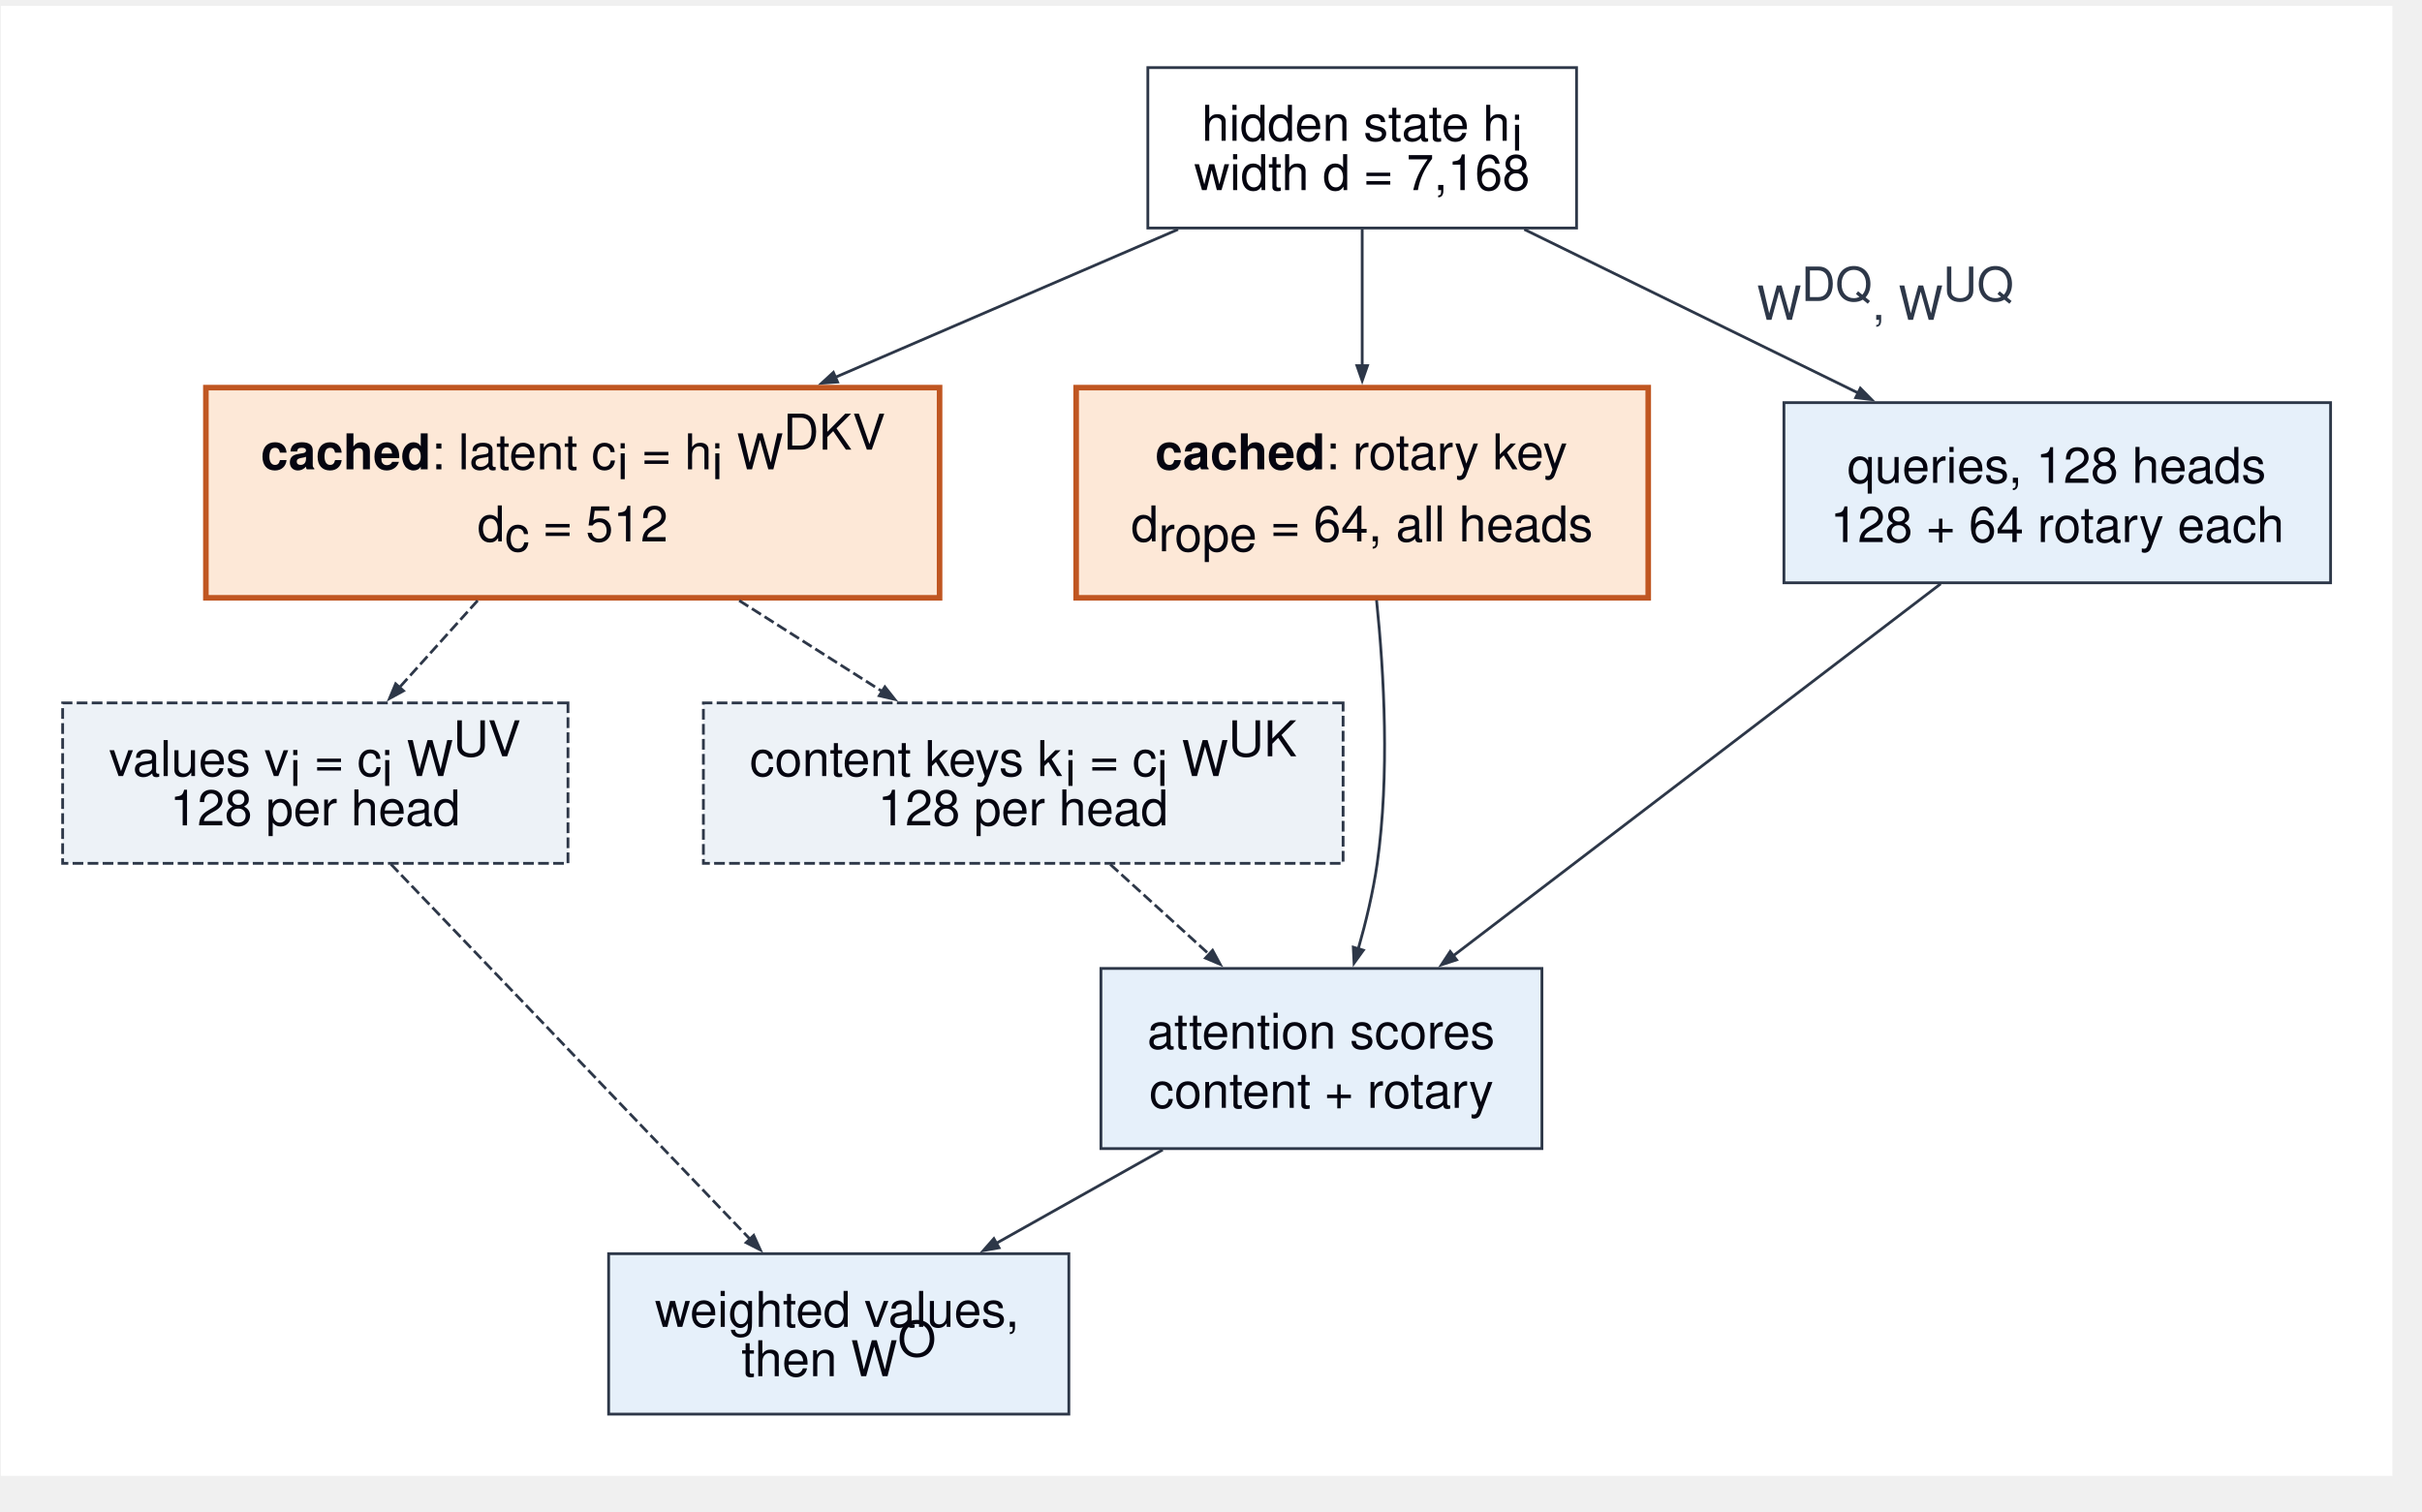
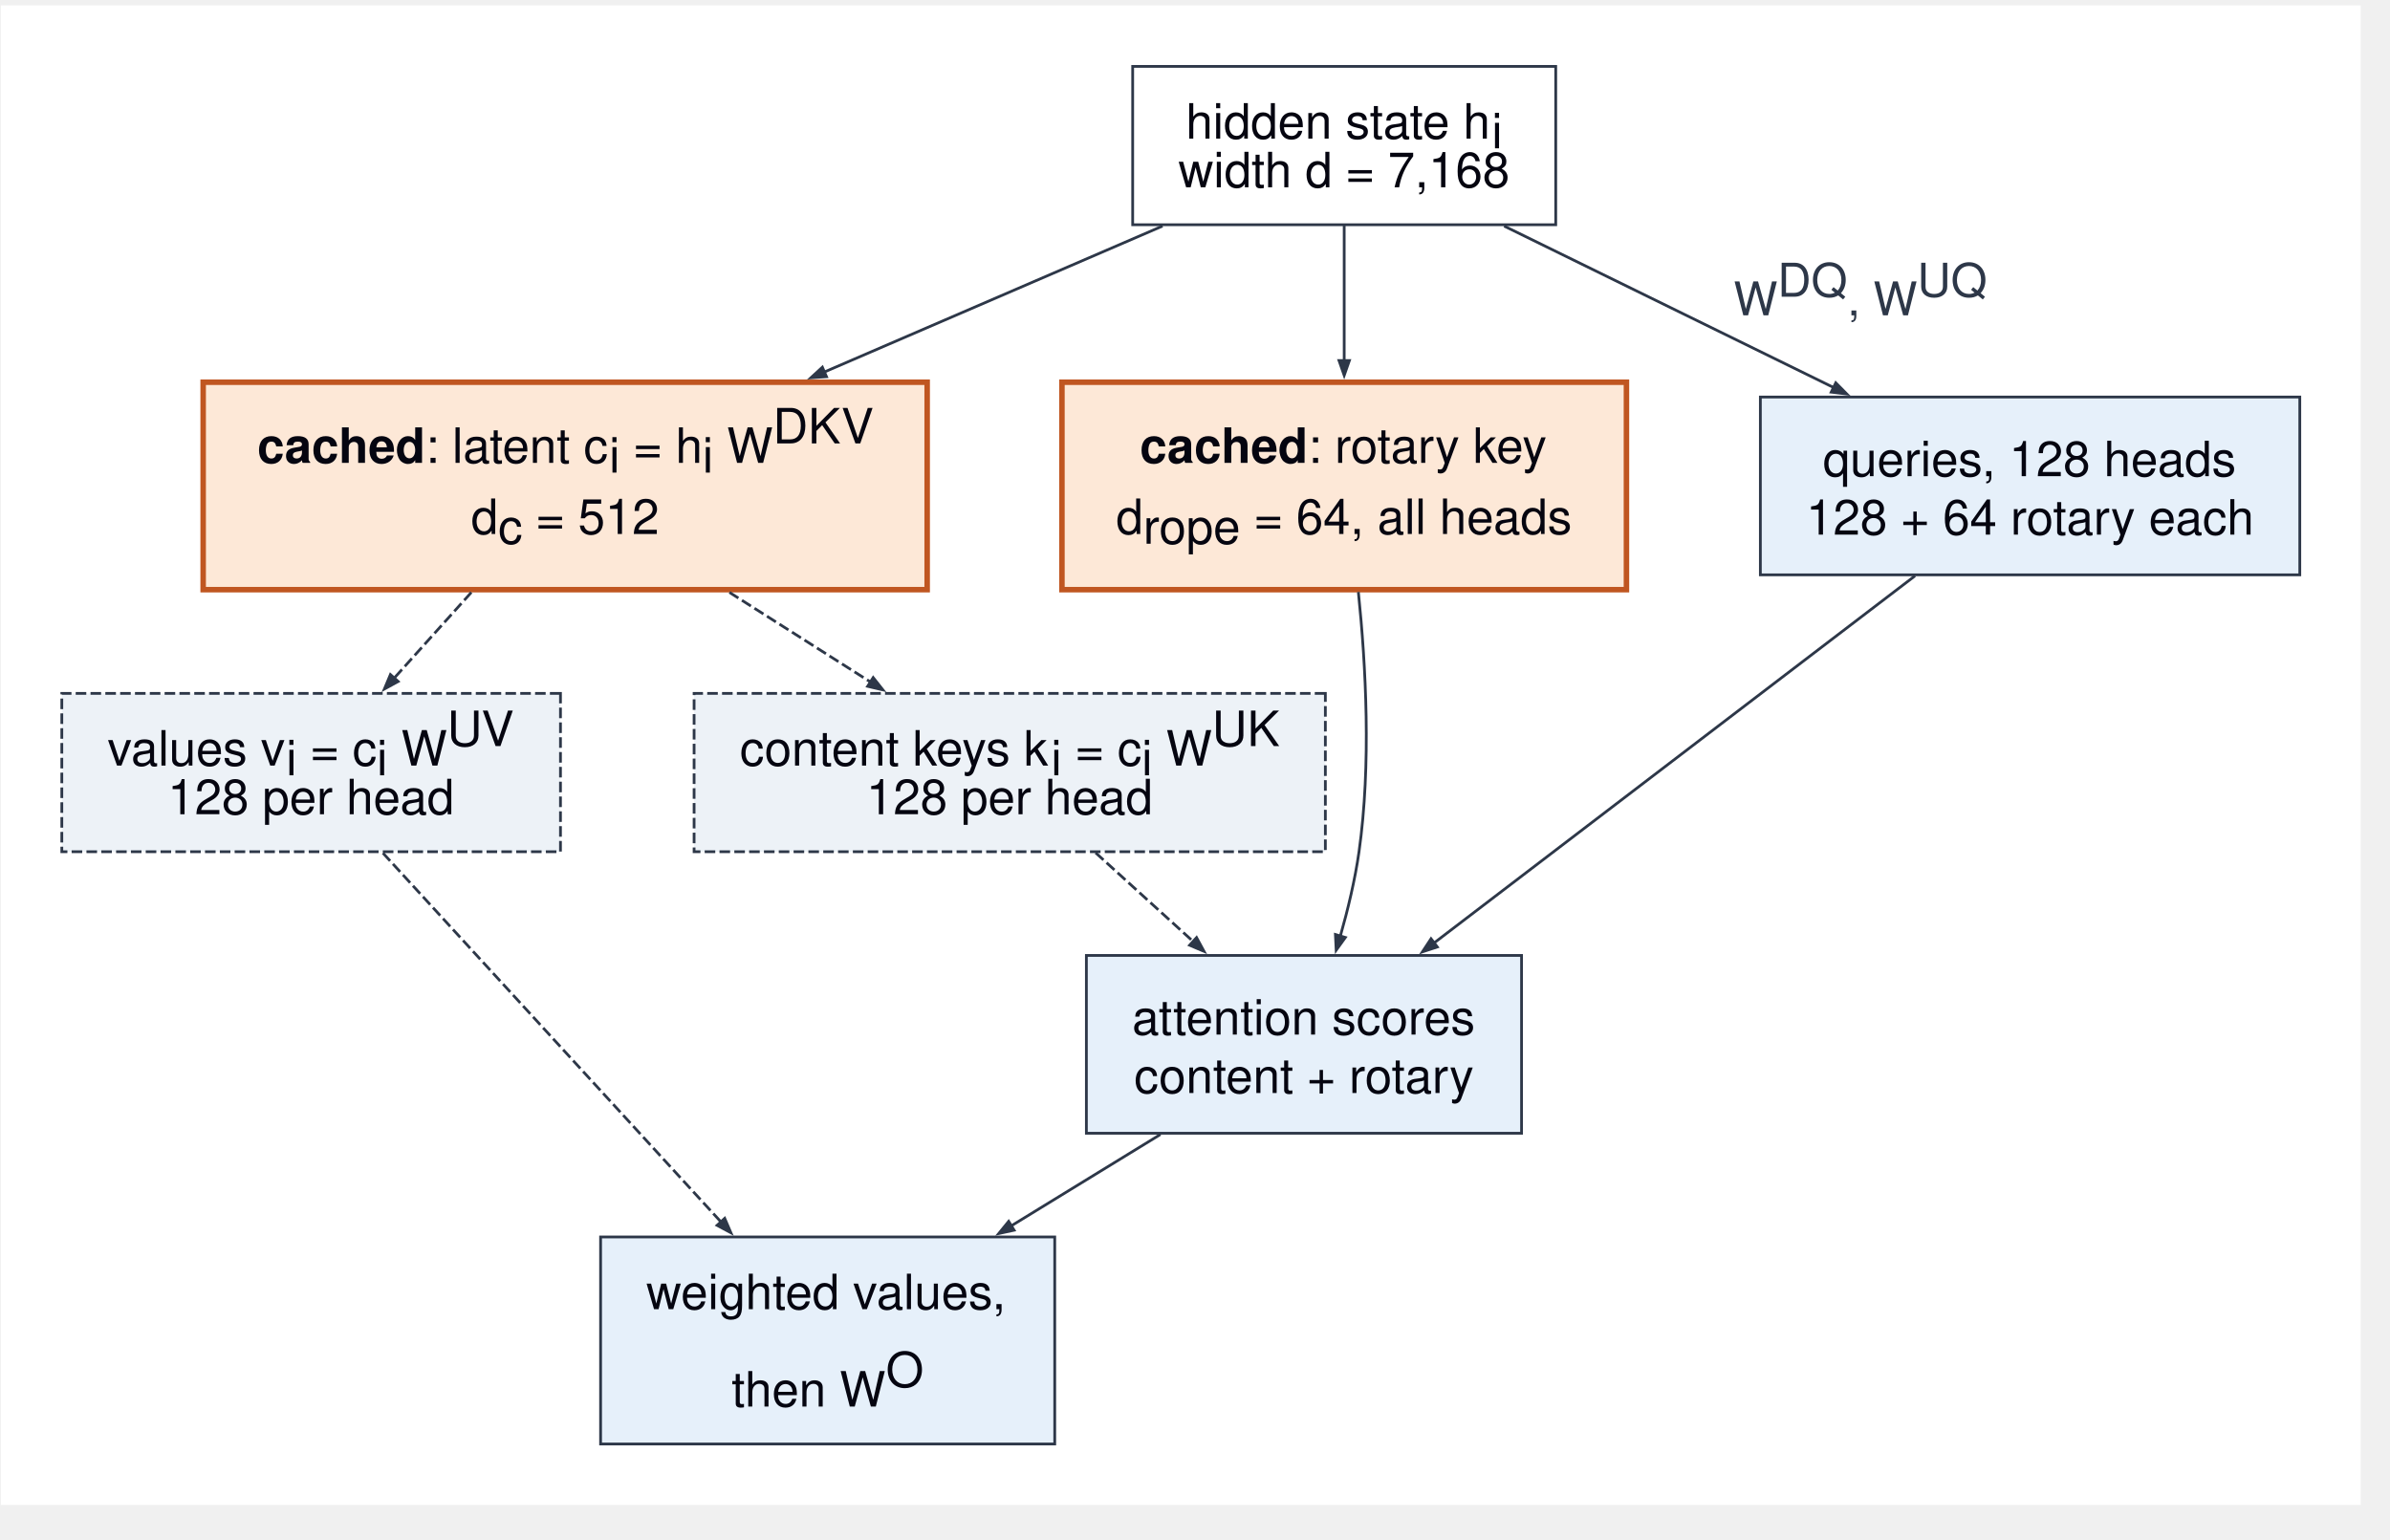
- <svg xmlns="http://www.w3.org/2000/svg" width="1144" height="714" viewBox="14.00 14.00 1129.00 700.00">
-   <g id="graph0" class="graph" transform="scale(1 1) rotate(0) translate(43.2 671)">
-     <polygon fill="#ffffff" stroke="none" points="-28.8,28.8 -28.8,-656.6 1085.99,-656.6 1085.99,28.8 -28.8,28.8" />
+ <svg xmlns="http://www.w3.org/2000/svg" width="1144" height="737" viewBox="14.00 14.00 1129.00 723.00">
+   <g id="graph0" class="graph" transform="scale(1 1) rotate(0) translate(43.2 694)">
+     <polygon fill="#ffffff" stroke="none" points="-28.8,28.8 -28.8,-679.6 1085.99,-679.6 1085.99,28.8 -28.8,28.8" />
    <g id="node1" class="node">
-       <polygon fill="#ffffff" stroke="#2d3748" stroke-width="1.3" points="705.7,-627.8 505.86,-627.8 505.86,-553 705.7,-553 705.7,-627.8" />
-       <text xml:space="preserve" text-anchor="start" x="530.97" y="-593.7" font-family="Helvetica,sans-Serif" font-size="23.00" fill="#050510">hidden state h</text>
-       <text xml:space="preserve" text-anchor="start" x="675.47" y="-593.7" font-family="Helvetica,sans-Serif" baseline-shift="sub" font-size="23.00" fill="#050510">i</text>
-       <text xml:space="preserve" text-anchor="start" x="527.46" y="-570.7" font-family="Helvetica,sans-Serif" font-size="23.00" fill="#050510">width d = 7,168</text>
+       <polygon fill="#ffffff" stroke="#2d3748" stroke-width="1.3" points="705.7,-650.8 505.86,-650.8 505.86,-576 705.7,-576 705.7,-650.8" />
+       <text xml:space="preserve" text-anchor="start" x="530.97" y="-616.7" font-family="Helvetica,sans-Serif" font-size="23.00" fill="#050510">hidden state h</text>
+       <text xml:space="preserve" text-anchor="start" x="675.47" y="-616.7" font-family="Helvetica,sans-Serif" baseline-shift="sub" font-size="23.00" fill="#050510">i</text>
+       <text xml:space="preserve" text-anchor="start" x="527.46" y="-593.7" font-family="Helvetica,sans-Serif" font-size="23.00" fill="#050510">width d = 7,168</text>
    </g>
    <g id="node2" class="node">
-       <polygon fill="#fde8d7" stroke="#c05621" stroke-width="2.6" points="408.78,-478.6 66.77,-478.6 66.77,-380.6 408.78,-380.6 408.78,-478.6" />
-       <text xml:space="preserve" text-anchor="start" x="92.37" y="-440.5" font-family="Helvetica,sans-Serif" font-weight="bold" font-size="23.00" fill="#050510">cached</text>
-       <text xml:space="preserve" text-anchor="start" x="171.64" y="-440.5" font-family="Helvetica,sans-Serif" font-size="23.00" fill="#050510">: latent c</text>
-       <text xml:space="preserve" text-anchor="start" x="258.57" y="-440.5" font-family="Helvetica,sans-Serif" baseline-shift="sub" font-size="23.00" fill="#050510">i</text>
-       <text xml:space="preserve" text-anchor="start" x="263.68" y="-440.5" font-family="Helvetica,sans-Serif" font-size="23.00" fill="#050510"> = h</text>
-       <text xml:space="preserve" text-anchor="start" x="302.68" y="-440.5" font-family="Helvetica,sans-Serif" baseline-shift="sub" font-size="23.00" fill="#050510">i</text>
-       <text xml:space="preserve" text-anchor="start" x="307.79" y="-440.5" font-family="Helvetica,sans-Serif" font-size="23.00" fill="#050510"> W</text>
-       <text xml:space="preserve" text-anchor="start" x="335.89" y="-440.5" font-family="Helvetica,sans-Serif" baseline-shift="super" font-size="23.00" fill="#050510">DKV</text>
-       <text xml:space="preserve" text-anchor="start" x="193.34" y="-406.9" font-family="Helvetica,sans-Serif" font-size="23.00" fill="#050510">d</text>
-       <text xml:space="preserve" text-anchor="start" x="206.13" y="-406.9" font-family="Helvetica,sans-Serif" baseline-shift="sub" font-size="23.00" fill="#050510">c</text>
-       <text xml:space="preserve" text-anchor="start" x="217.63" y="-406.9" font-family="Helvetica,sans-Serif" font-size="23.00" fill="#050510"> = 512</text>
+       <polygon fill="#fde8d7" stroke="#c05621" stroke-width="2.6" points="408.78,-501.6 66.77,-501.6 66.77,-403.6 408.78,-403.6 408.78,-501.6" />
+       <text xml:space="preserve" text-anchor="start" x="92.37" y="-463.5" font-family="Helvetica,sans-Serif" font-weight="bold" font-size="23.00" fill="#050510">cached</text>
+       <text xml:space="preserve" text-anchor="start" x="171.64" y="-463.5" font-family="Helvetica,sans-Serif" font-size="23.00" fill="#050510">: latent c</text>
+       <text xml:space="preserve" text-anchor="start" x="258.57" y="-463.5" font-family="Helvetica,sans-Serif" baseline-shift="sub" font-size="23.00" fill="#050510">i</text>
+       <text xml:space="preserve" text-anchor="start" x="263.68" y="-463.5" font-family="Helvetica,sans-Serif" font-size="23.00" fill="#050510"> = h</text>
+       <text xml:space="preserve" text-anchor="start" x="302.68" y="-463.5" font-family="Helvetica,sans-Serif" baseline-shift="sub" font-size="23.00" fill="#050510">i</text>
+       <text xml:space="preserve" text-anchor="start" x="307.79" y="-463.5" font-family="Helvetica,sans-Serif" font-size="23.00" fill="#050510"> W</text>
+       <text xml:space="preserve" text-anchor="start" x="335.89" y="-463.5" font-family="Helvetica,sans-Serif" baseline-shift="super" font-size="23.00" fill="#050510">DKV</text>
+       <text xml:space="preserve" text-anchor="start" x="193.34" y="-429.9" font-family="Helvetica,sans-Serif" font-size="23.00" fill="#050510">d</text>
+       <text xml:space="preserve" text-anchor="start" x="206.13" y="-429.9" font-family="Helvetica,sans-Serif" baseline-shift="sub" font-size="23.00" fill="#050510">c</text>
+       <text xml:space="preserve" text-anchor="start" x="217.63" y="-429.9" font-family="Helvetica,sans-Serif" font-size="23.00" fill="#050510"> = 512</text>
    </g>
    <g id="edge2" class="edge">
-       <path fill="none" stroke="#2d3748" stroke-width="1.3" d="M519.96,-552.37C472.39,-531.84 412.43,-505.97 360.03,-483.35" />
-       <polygon fill="#2d3748" stroke="#2d3748" stroke-width="1.3" points="361.23,-481.2 353.83,-480.68 359.28,-485.7 361.23,-481.2" />
+       <path fill="none" stroke="#2d3748" stroke-width="1.3" d="M519.96,-575.37C472.39,-554.84 412.43,-528.97 360.03,-506.35" />
+       <polygon fill="#2d3748" stroke="#2d3748" stroke-width="1.3" points="361.23,-504.2 353.83,-503.68 359.28,-508.7 361.23,-504.2" />
    </g>
    <g id="node3" class="node">
-       <polygon fill="#fde8d7" stroke="#c05621" stroke-width="2.6" points="739.11,-478.6 472.44,-478.6 472.44,-380.6 739.11,-380.6 739.11,-478.6" />
-       <text xml:space="preserve" text-anchor="start" x="509.27" y="-440.5" font-family="Helvetica,sans-Serif" font-weight="bold" font-size="23.00" fill="#050510">cached</text>
-       <text xml:space="preserve" text-anchor="start" x="588.53" y="-440.5" font-family="Helvetica,sans-Serif" font-size="23.00" fill="#050510">: rotary key</text>
-       <text xml:space="preserve" text-anchor="start" x="498.04" y="-406.9" font-family="Helvetica,sans-Serif" font-size="23.00" fill="#050510">d</text>
-       <text xml:space="preserve" text-anchor="start" x="510.84" y="-406.9" font-family="Helvetica,sans-Serif" baseline-shift="sub" font-size="23.00" fill="#050510">rope</text>
-       <text xml:space="preserve" text-anchor="start" x="556.87" y="-406.9" font-family="Helvetica,sans-Serif" font-size="23.00" fill="#050510"> = 64, all heads</text>
+       <polygon fill="#fde8d7" stroke="#c05621" stroke-width="2.6" points="739.11,-501.6 472.44,-501.6 472.44,-403.6 739.11,-403.6 739.11,-501.6" />
+       <text xml:space="preserve" text-anchor="start" x="509.27" y="-463.5" font-family="Helvetica,sans-Serif" font-weight="bold" font-size="23.00" fill="#050510">cached</text>
+       <text xml:space="preserve" text-anchor="start" x="588.53" y="-463.5" font-family="Helvetica,sans-Serif" font-size="23.00" fill="#050510">: rotary key</text>
+       <text xml:space="preserve" text-anchor="start" x="498.04" y="-429.9" font-family="Helvetica,sans-Serif" font-size="23.00" fill="#050510">d</text>
+       <text xml:space="preserve" text-anchor="start" x="510.84" y="-429.9" font-family="Helvetica,sans-Serif" baseline-shift="sub" font-size="23.00" fill="#050510">rope</text>
+       <text xml:space="preserve" text-anchor="start" x="556.87" y="-429.9" font-family="Helvetica,sans-Serif" font-size="23.00" fill="#050510"> = 64, all heads</text>
    </g>
    <g id="edge3" class="edge">
-       <path fill="none" stroke="#2d3748" stroke-width="1.3" d="M605.78,-552.57C605.78,-533.56 605.78,-509.94 605.78,-488.56" />
-       <polygon fill="#2d3748" stroke="#2d3748" stroke-width="1.3" points="608.23,-488.83 605.78,-481.83 603.33,-488.83 608.23,-488.83" />
+       <path fill="none" stroke="#2d3748" stroke-width="1.3" d="M605.78,-575.57C605.78,-556.56 605.78,-532.94 605.78,-511.56" />
+       <polygon fill="#2d3748" stroke="#2d3748" stroke-width="1.3" points="608.23,-511.83 605.78,-504.83 603.33,-511.83 608.23,-511.83" />
    </g>
    <g id="node4" class="node">
-       <polygon fill="#e6f0fa" stroke="#2d3748" stroke-width="1.3" points="1057.19,-471.6 802.37,-471.6 802.37,-387.6 1057.19,-387.6 1057.19,-471.6" />
-       <text xml:space="preserve" text-anchor="start" x="831.95" y="-434.2" font-family="Helvetica,sans-Serif" font-size="23.00" fill="#050510">queries, 128 heads</text>
-       <text xml:space="preserve" text-anchor="start" x="823.97" y="-406.6" font-family="Helvetica,sans-Serif" font-size="23.00" fill="#050510">128 + 64 rotary each</text>
+       <polygon fill="#e6f0fa" stroke="#2d3748" stroke-width="1.3" points="1057.19,-494.6 802.37,-494.6 802.37,-410.6 1057.19,-410.6 1057.19,-494.6" />
+       <text xml:space="preserve" text-anchor="start" x="831.95" y="-457.2" font-family="Helvetica,sans-Serif" font-size="23.00" fill="#050510">queries, 128 heads</text>
+       <text xml:space="preserve" text-anchor="start" x="823.97" y="-429.6" font-family="Helvetica,sans-Serif" font-size="23.00" fill="#050510">128 + 64 rotary each</text>
    </g>
    <g id="edge1" class="edge">
-       <path fill="none" stroke="#2d3748" stroke-width="1.3" d="M681.33,-552.37C727.84,-529.58 787.78,-500.2 837.14,-476.01" />
-       <polygon fill="#2d3748" stroke="#2d3748" stroke-width="1.3" points="837.99,-478.32 843.2,-473.04 835.83,-473.92 837.99,-478.32" />
-       <text xml:space="preserve" text-anchor="start" x="777.49" y="-510.2" font-family="Helvetica,sans-Serif" font-size="22.00" fill="#2d3748">  W</text>
-       <text xml:space="preserve" text-anchor="start" x="810.48" y="-510.2" font-family="Helvetica,sans-Serif" baseline-shift="super" font-size="22.00" fill="#2d3748">DQ</text>
-       <text xml:space="preserve" text-anchor="start" x="843.48" y="-510.2" font-family="Helvetica,sans-Serif" font-size="22.00" fill="#2d3748">, W</text>
-       <text xml:space="preserve" text-anchor="start" x="876.47" y="-510.2" font-family="Helvetica,sans-Serif" baseline-shift="super" font-size="22.00" fill="#2d3748">UQ</text>
-       <text xml:space="preserve" text-anchor="start" x="909.47" y="-510.2" font-family="Helvetica,sans-Serif" font-size="22.00" fill="#2d3748">  </text>
+       <path fill="none" stroke="#2d3748" stroke-width="1.3" d="M681.33,-575.37C727.84,-552.58 787.78,-523.2 837.14,-499.01" />
+       <polygon fill="#2d3748" stroke="#2d3748" stroke-width="1.3" points="837.99,-501.32 843.2,-496.04 835.83,-496.92 837.99,-501.32" />
+       <text xml:space="preserve" text-anchor="start" x="777.49" y="-533.2" font-family="Helvetica,sans-Serif" font-size="22.00" fill="#2d3748">  W</text>
+       <text xml:space="preserve" text-anchor="start" x="810.48" y="-533.2" font-family="Helvetica,sans-Serif" baseline-shift="super" font-size="22.00" fill="#2d3748">DQ</text>
+       <text xml:space="preserve" text-anchor="start" x="843.48" y="-533.2" font-family="Helvetica,sans-Serif" font-size="22.00" fill="#2d3748">, W</text>
+       <text xml:space="preserve" text-anchor="start" x="876.47" y="-533.2" font-family="Helvetica,sans-Serif" baseline-shift="super" font-size="22.00" fill="#2d3748">UQ</text>
+       <text xml:space="preserve" text-anchor="start" x="909.47" y="-533.2" font-family="Helvetica,sans-Serif" font-size="22.00" fill="#2d3748">  </text>
    </g>
    <g id="node5" class="node">
-       <polygon fill="#edf2f7" stroke="#2d3748" stroke-width="1.3" stroke-dasharray="5,2" points="596.88,-331.6 298.68,-331.6 298.68,-256.8 596.88,-256.8 596.88,-331.6" />
-       <text xml:space="preserve" text-anchor="start" x="320.28" y="-297.5" font-family="Helvetica,sans-Serif" font-size="23.00" fill="#050510">content keys k</text>
-       <text xml:space="preserve" text-anchor="start" x="467.3" y="-297.5" font-family="Helvetica,sans-Serif" baseline-shift="sub" font-size="23.00" fill="#050510">i</text>
-       <text xml:space="preserve" text-anchor="start" x="472.41" y="-297.5" font-family="Helvetica,sans-Serif" font-size="23.00" fill="#050510"> = c</text>
-       <text xml:space="preserve" text-anchor="start" x="510.12" y="-297.5" font-family="Helvetica,sans-Serif" baseline-shift="sub" font-size="23.00" fill="#050510">i</text>
-       <text xml:space="preserve" text-anchor="start" x="515.23" y="-297.5" font-family="Helvetica,sans-Serif" font-size="23.00" fill="#050510"> W</text>
-       <text xml:space="preserve" text-anchor="start" x="543.33" y="-297.5" font-family="Helvetica,sans-Serif" baseline-shift="super" font-size="23.00" fill="#050510">UK</text>
-       <text xml:space="preserve" text-anchor="start" x="380" y="-274.5" font-family="Helvetica,sans-Serif" font-size="23.00" fill="#050510">128 per head</text>
+       <polygon fill="#edf2f7" stroke="#2d3748" stroke-width="1.3" stroke-dasharray="5,2" points="596.88,-354.6 298.68,-354.6 298.68,-279.8 596.88,-279.8 596.88,-354.6" />
+       <text xml:space="preserve" text-anchor="start" x="320.28" y="-320.5" font-family="Helvetica,sans-Serif" font-size="23.00" fill="#050510">content keys k</text>
+       <text xml:space="preserve" text-anchor="start" x="467.3" y="-320.5" font-family="Helvetica,sans-Serif" baseline-shift="sub" font-size="23.00" fill="#050510">i</text>
+       <text xml:space="preserve" text-anchor="start" x="472.41" y="-320.5" font-family="Helvetica,sans-Serif" font-size="23.00" fill="#050510"> = c</text>
+       <text xml:space="preserve" text-anchor="start" x="510.12" y="-320.5" font-family="Helvetica,sans-Serif" baseline-shift="sub" font-size="23.00" fill="#050510">i</text>
+       <text xml:space="preserve" text-anchor="start" x="515.23" y="-320.5" font-family="Helvetica,sans-Serif" font-size="23.00" fill="#050510"> W</text>
+       <text xml:space="preserve" text-anchor="start" x="543.33" y="-320.5" font-family="Helvetica,sans-Serif" baseline-shift="super" font-size="23.00" fill="#050510">UK</text>
+       <text xml:space="preserve" text-anchor="start" x="380" y="-297.5" font-family="Helvetica,sans-Serif" font-size="23.00" fill="#050510">128 per head</text>
    </g>
    <g id="edge4" class="edge">
-       <path fill="none" stroke="#2d3748" stroke-width="1.3" stroke-dasharray="5,2" d="M315.38,-379.31C337.33,-365.36 360.99,-350.33 382.16,-336.88" />
-       <polygon fill="#2d3748" stroke="#2d3748" stroke-width="1.3" points="383.28,-339.07 387.88,-333.25 380.65,-334.94 383.28,-339.07" />
+       <path fill="none" stroke="#2d3748" stroke-width="1.3" stroke-dasharray="5,2" d="M315.38,-402.31C337.33,-388.36 360.99,-373.33 382.16,-359.88" />
+       <polygon fill="#2d3748" stroke="#2d3748" stroke-width="1.3" points="383.28,-362.07 387.88,-356.25 380.65,-357.94 383.28,-362.07" />
    </g>
    <g id="node6" class="node">
-       <polygon fill="#edf2f7" stroke="#2d3748" stroke-width="1.3" stroke-dasharray="5,2" points="235.56,-331.6 0,-331.6 0,-256.8 235.56,-256.8 235.56,-331.6" />
-       <text xml:space="preserve" text-anchor="start" x="21.6" y="-297.5" font-family="Helvetica,sans-Serif" font-size="23.00" fill="#050510">values v</text>
-       <text xml:space="preserve" text-anchor="start" x="105.97" y="-297.5" font-family="Helvetica,sans-Serif" baseline-shift="sub" font-size="23.00" fill="#050510">i</text>
-       <text xml:space="preserve" text-anchor="start" x="111.08" y="-297.5" font-family="Helvetica,sans-Serif" font-size="23.00" fill="#050510"> = c</text>
-       <text xml:space="preserve" text-anchor="start" x="148.8" y="-297.5" font-family="Helvetica,sans-Serif" baseline-shift="sub" font-size="23.00" fill="#050510">i</text>
-       <text xml:space="preserve" text-anchor="start" x="153.91" y="-297.5" font-family="Helvetica,sans-Serif" font-size="23.00" fill="#050510"> W</text>
-       <text xml:space="preserve" text-anchor="start" x="182" y="-297.5" font-family="Helvetica,sans-Serif" baseline-shift="super" font-size="23.00" fill="#050510">UV</text>
-       <text xml:space="preserve" text-anchor="start" x="50" y="-274.5" font-family="Helvetica,sans-Serif" font-size="23.00" fill="#050510">128 per head</text>
+       <polygon fill="#edf2f7" stroke="#2d3748" stroke-width="1.3" stroke-dasharray="5,2" points="235.56,-354.6 0,-354.6 0,-279.8 235.56,-279.8 235.56,-354.6" />
+       <text xml:space="preserve" text-anchor="start" x="21.6" y="-320.5" font-family="Helvetica,sans-Serif" font-size="23.00" fill="#050510">values v</text>
+       <text xml:space="preserve" text-anchor="start" x="105.97" y="-320.5" font-family="Helvetica,sans-Serif" baseline-shift="sub" font-size="23.00" fill="#050510">i</text>
+       <text xml:space="preserve" text-anchor="start" x="111.08" y="-320.5" font-family="Helvetica,sans-Serif" font-size="23.00" fill="#050510"> = c</text>
+       <text xml:space="preserve" text-anchor="start" x="148.8" y="-320.5" font-family="Helvetica,sans-Serif" baseline-shift="sub" font-size="23.00" fill="#050510">i</text>
+       <text xml:space="preserve" text-anchor="start" x="153.91" y="-320.5" font-family="Helvetica,sans-Serif" font-size="23.00" fill="#050510"> W</text>
+       <text xml:space="preserve" text-anchor="start" x="182" y="-320.5" font-family="Helvetica,sans-Serif" baseline-shift="super" font-size="23.00" fill="#050510">UV</text>
+       <text xml:space="preserve" text-anchor="start" x="50" y="-297.5" font-family="Helvetica,sans-Serif" font-size="23.00" fill="#050510">128 per head</text>
    </g>
    <g id="edge5" class="edge">
-       <path fill="none" stroke="#2d3748" stroke-width="1.3" stroke-dasharray="5,2" d="M193.44,-379.31C181.5,-366.03 168.67,-351.77 157.03,-338.83" />
-       <polygon fill="#2d3748" stroke="#2d3748" stroke-width="1.3" points="158.88,-337.23 152.37,-333.66 155.23,-340.5 158.88,-337.23" />
+       <path fill="none" stroke="#2d3748" stroke-width="1.3" stroke-dasharray="5,2" d="M193.44,-402.31C181.5,-389.03 168.67,-374.77 157.03,-361.83" />
+       <polygon fill="#2d3748" stroke="#2d3748" stroke-width="1.3" points="158.88,-360.23 152.37,-356.66 155.23,-363.5 158.88,-360.23" />
    </g>
    <g id="node7" class="node">
-       <polygon fill="#e6f0fa" stroke="#2d3748" stroke-width="1.3" points="689.56,-207.8 483.99,-207.8 483.99,-123.8 689.56,-123.8 689.56,-207.8" />
-       <text xml:space="preserve" text-anchor="start" x="505.59" y="-170.4" font-family="Helvetica,sans-Serif" font-size="23.00" fill="#050510">attention scores</text>
-       <text xml:space="preserve" text-anchor="start" x="506.55" y="-142.8" font-family="Helvetica,sans-Serif" font-size="23.00" fill="#050510">content + rotary</text>
+       <polygon fill="#e6f0fa" stroke="#2d3748" stroke-width="1.3" points="689.56,-230.8 483.99,-230.8 483.99,-146.8 689.56,-146.8 689.56,-230.8" />
+       <text xml:space="preserve" text-anchor="start" x="505.59" y="-193.4" font-family="Helvetica,sans-Serif" font-size="23.00" fill="#050510">attention scores</text>
+       <text xml:space="preserve" text-anchor="start" x="506.55" y="-165.8" font-family="Helvetica,sans-Serif" font-size="23.00" fill="#050510">content + rotary</text>
    </g>
    <g id="edge8" class="edge">
-       <path fill="none" stroke="#2d3748" stroke-width="1.3" d="M612.47,-379.49C616.03,-345 618.59,-297.88 612.78,-256.8 610.91,-243.59 607.57,-229.61 603.89,-216.7" />
-       <polygon fill="#2d3748" stroke="#2d3748" stroke-width="1.3" points="606.33,-216.3 601.99,-210.28 601.63,-217.69 606.33,-216.3" />
+       <path fill="none" stroke="#2d3748" stroke-width="1.3" d="M612.47,-402.49C616.03,-368 618.59,-320.88 612.78,-279.8 610.91,-266.59 607.57,-252.61 603.89,-239.7" />
+       <polygon fill="#2d3748" stroke="#2d3748" stroke-width="1.3" points="606.33,-239.3 601.99,-233.28 601.63,-240.69 606.33,-239.3" />
    </g>
    <g id="edge6" class="edge">
-       <path fill="none" stroke="#2d3748" stroke-width="1.3" d="M875.43,-387.12C813.55,-339.89 712.7,-262.91 648.07,-213.58" />
-       <polygon fill="#2d3748" stroke="#2d3748" stroke-width="1.3" points="649.77,-211.8 642.72,-209.5 646.8,-215.69 649.77,-211.8" />
+       <path fill="none" stroke="#2d3748" stroke-width="1.3" d="M875.43,-410.12C813.55,-362.89 712.7,-285.91 648.07,-236.58" />
+       <polygon fill="#2d3748" stroke="#2d3748" stroke-width="1.3" points="649.77,-234.8 642.72,-232.5 646.8,-238.69 649.77,-234.8" />
    </g>
    <g id="edge7" class="edge">
-       <path fill="none" stroke="#2d3748" stroke-width="1.3" stroke-dasharray="5,2" d="M488.36,-256.3C502.8,-243.17 519.27,-228.19 534.55,-214.29" />
-       <polygon fill="#2d3748" stroke="#2d3748" stroke-width="1.3" points="536.04,-216.25 539.57,-209.73 532.74,-212.63 536.04,-216.25" />
+       <path fill="none" stroke="#2d3748" stroke-width="1.3" stroke-dasharray="5,2" d="M488.36,-279.3C502.8,-266.17 519.27,-251.19 534.55,-237.29" />
+       <polygon fill="#2d3748" stroke="#2d3748" stroke-width="1.3" points="536.04,-239.25 539.57,-232.73 532.74,-235.63 536.04,-239.25" />
    </g>
    <g id="node8" class="node">
-       <polygon fill="#e6f0fa" stroke="#2d3748" stroke-width="1.3" points="469.04,-74.8 254.51,-74.8 254.51,0 469.04,0 469.04,-74.8" />
-       <text xml:space="preserve" text-anchor="start" x="276.11" y="-40.7" font-family="Helvetica,sans-Serif" font-size="23.00" fill="#050510">weighted values,</text>
+       <polygon fill="#e6f0fa" stroke="#2d3748" stroke-width="1.3" points="469.04,-97.8 254.51,-97.8 254.51,0 469.04,0 469.04,-97.8" />
+       <text xml:space="preserve" text-anchor="start" x="276.11" y="-63.7" font-family="Helvetica,sans-Serif" font-size="23.00" fill="#050510">weighted values,</text>
      <text xml:space="preserve" text-anchor="start" x="316.4" y="-17.7" font-family="Helvetica,sans-Serif" font-size="23.00" fill="#050510">then W</text>
      <text xml:space="preserve" text-anchor="start" x="389.26" y="-17.7" font-family="Helvetica,sans-Serif" baseline-shift="super" font-size="23.00" fill="#050510">O</text>
    </g>
    <g id="edge10" class="edge">
-       <path fill="none" stroke="#2d3748" stroke-width="1.3" stroke-dasharray="5,2" d="M153,-256.42C197.33,-210.13 273.36,-130.73 320.41,-81.6" />
-       <polygon fill="#2d3748" stroke="#2d3748" stroke-width="1.3" points="322.14,-83.34 325.21,-76.59 318.6,-79.95 322.14,-83.34" />
+       <path fill="none" stroke="#2d3748" stroke-width="1.3" stroke-dasharray="5,2" d="M151.7,-279.17C193.14,-233.94 263.61,-157.04 311.39,-104.89" />
+       <polygon fill="#2d3748" stroke="#2d3748" stroke-width="1.3" points="313.14,-106.6 316.07,-99.79 309.53,-103.29 313.14,-106.6" />
    </g>
    <g id="edge9" class="edge">
-       <path fill="none" stroke="#2d3748" stroke-width="1.3" d="M512.79,-123.24C487.84,-109.22 460,-93.58 435.1,-79.59" />
-       <polygon fill="#2d3748" stroke="#2d3748" stroke-width="1.3" points="436.49,-77.56 429.19,-76.27 434.09,-81.83 436.49,-77.56" />
+       <path fill="none" stroke="#2d3748" stroke-width="1.3" d="M518.97,-146.24C496.78,-132.64 471.83,-117.35 448.45,-103.02" />
+       <polygon fill="#2d3748" stroke="#2d3748" stroke-width="1.3" points="449.85,-101 442.6,-99.43 447.29,-105.18 449.85,-101" />
    </g>
  </g>
</svg>
